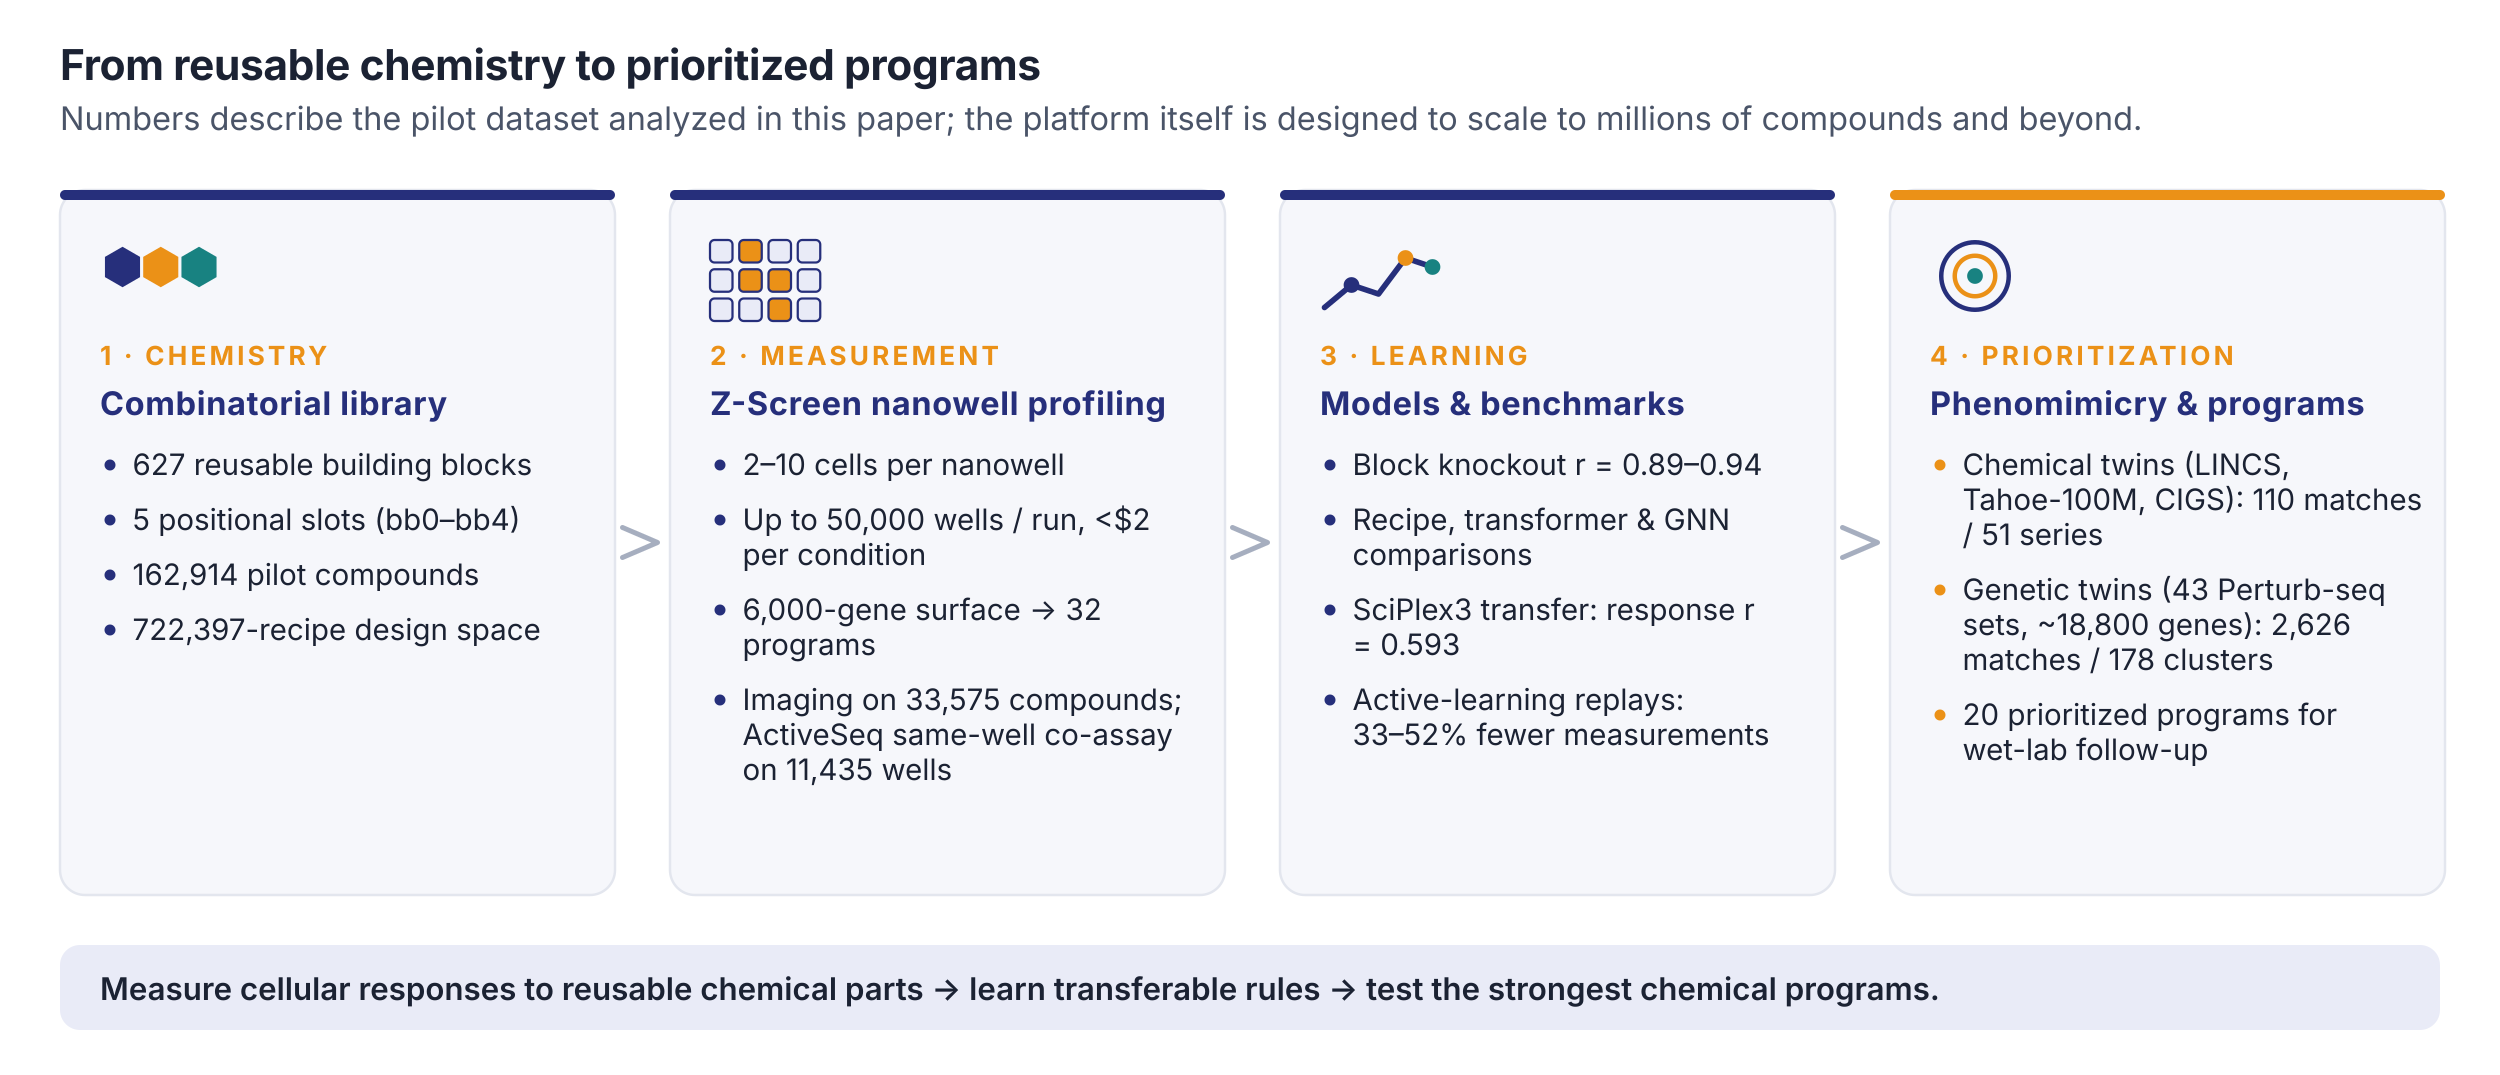
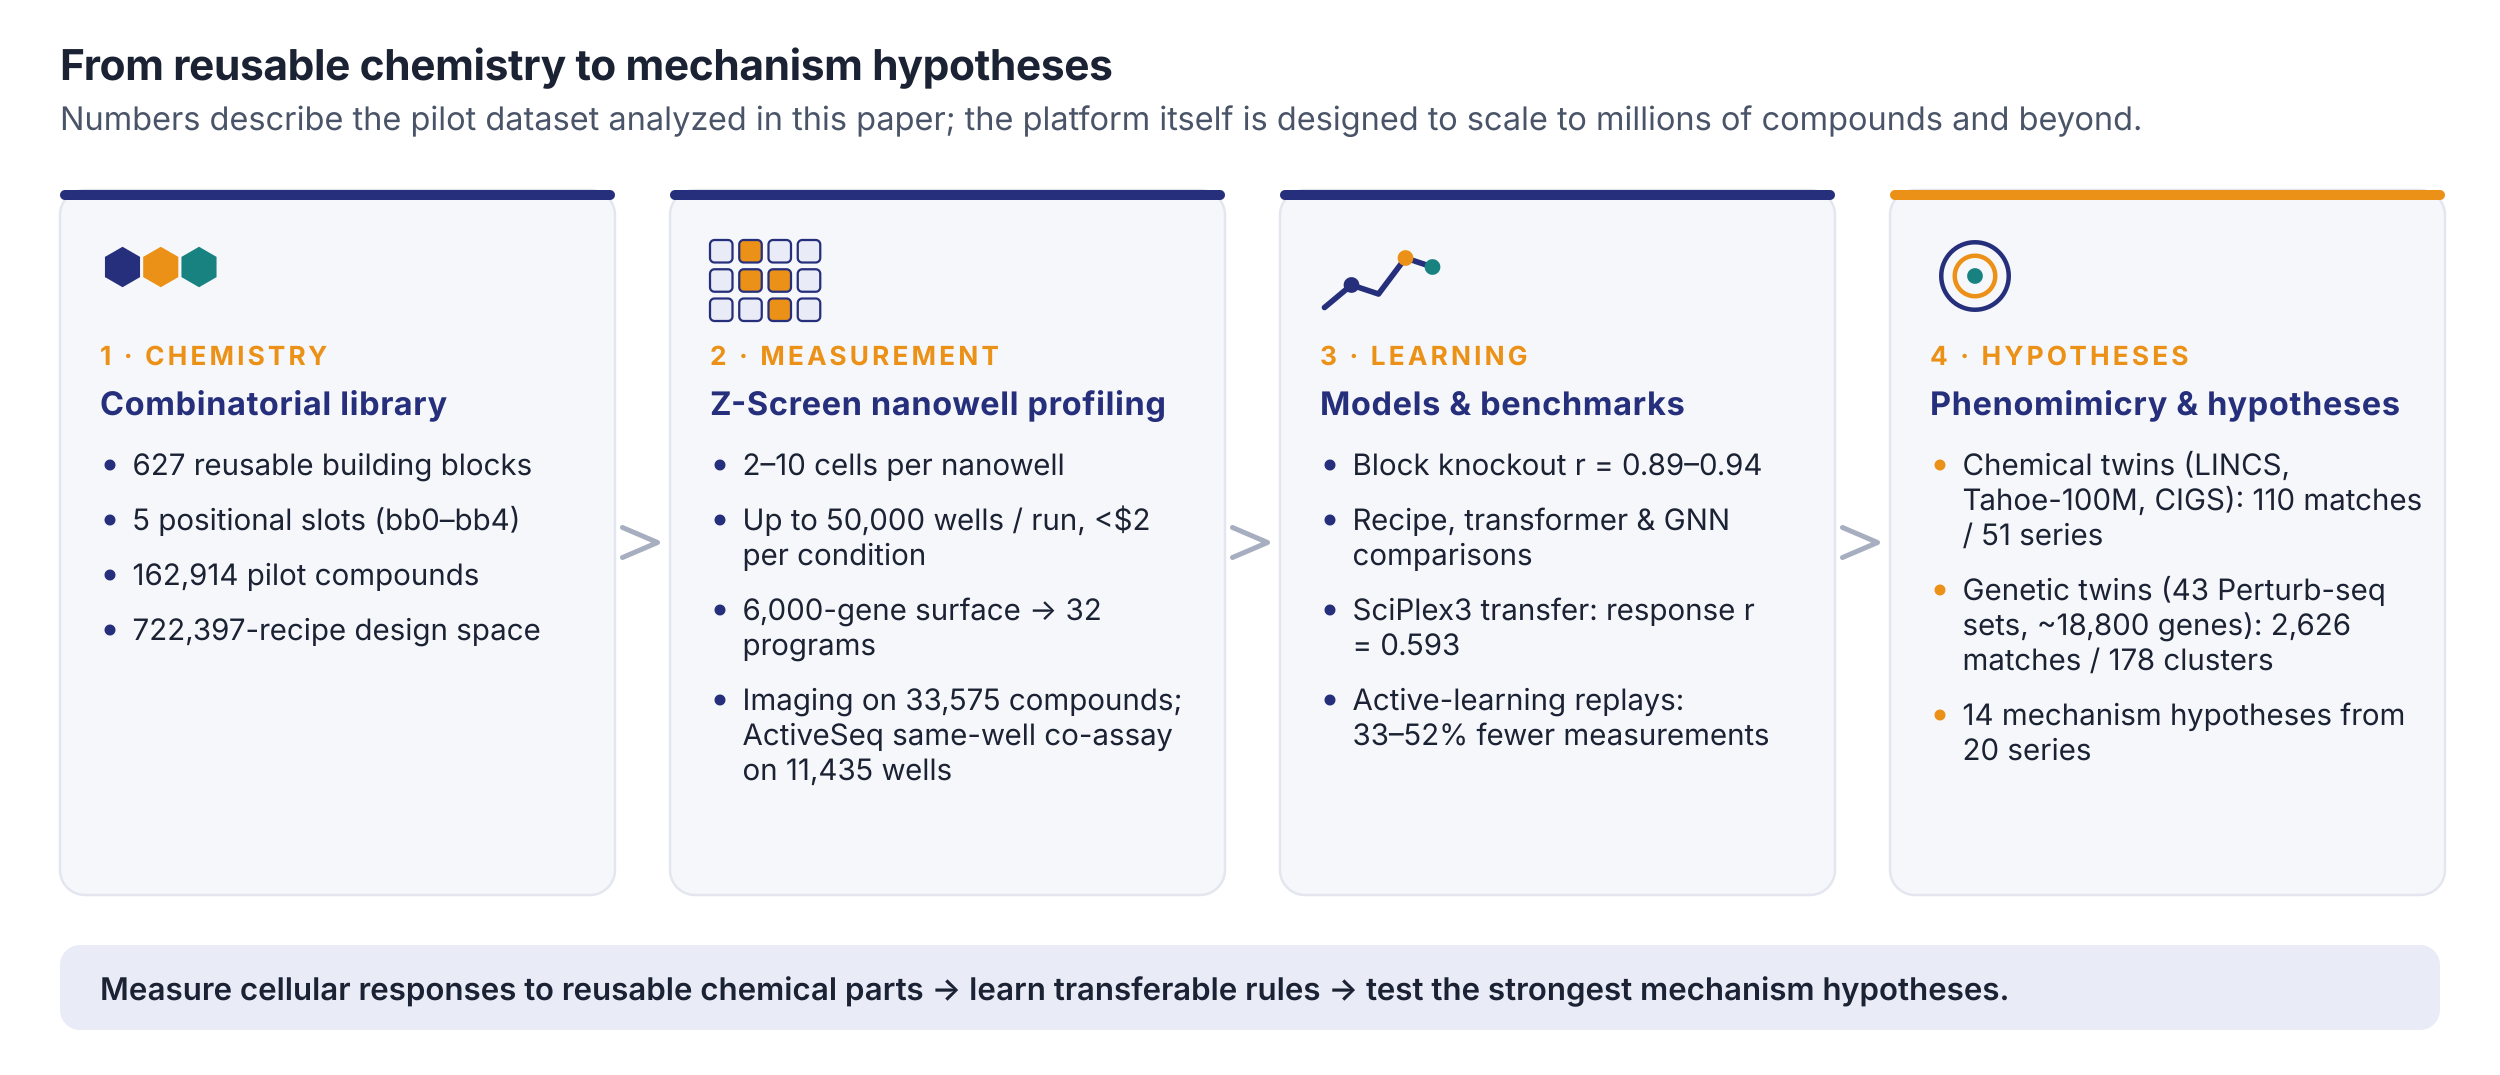
- <svg xmlns="http://www.w3.org/2000/svg" viewBox="0 0 1000 430" width="1000" height="430" role="img" aria-label="Z-Screen discovery architecture: four stages from combinatorial chemistry to prioritized programs" font-family="Inter, &quot;Segoe UI&quot;, system-ui, -apple-system, Roboto, Helvetica, Arial, sans-serif">
+ <svg xmlns="http://www.w3.org/2000/svg" viewBox="0 0 1000 430" width="1000" height="430" role="img" aria-label="Z-Screen discovery architecture: four stages from combinatorial chemistry to mechanism hypotheses" font-family="Inter, &quot;Segoe UI&quot;, system-ui, -apple-system, Roboto, Helvetica, Arial, sans-serif">
  <style>
  text{fill:#1B2233}
  .t-title{font-size:17px;font-weight:700;fill:#1B2233;letter-spacing:-0.01em}
  .t-sub{font-size:13px;fill:#4A5468}
  .t-panel{font-size:13.5px;font-weight:700;fill:#262F7B}
  .t-lbl{font-size:12.5px;fill:#1B2233}
  .t-lbl2{font-size:11.5px;fill:#4A5468}
  .t-ax{font-size:11.5px;fill:#7A8499}
  .t-num{font-size:12px;font-weight:600;fill:#1B2233;font-variant-numeric:tabular-nums}
  .t-numw{font-size:12px;font-weight:600;fill:#fff;font-variant-numeric:tabular-nums}
  .t-big{font-size:26px;font-weight:800;fill:#262F7B;letter-spacing:-0.02em;font-variant-numeric:tabular-nums}
  .t-note{font-size:11.5px;fill:#7A8499}
  .t-card{font-size:13px;font-weight:700;fill:#262F7B;letter-spacing:0.02em}
  .t-line{font-size:11.8px;fill:#1B2233}
  .t-kick{font-size:10.5px;font-weight:700;fill:#EB9117;letter-spacing:0.12em}
  .grid{stroke:#E3E6EE;stroke-width:1}
  .axis{stroke:#D6DAE4;stroke-width:1}
</style>
  <rect width="1000" height="430" fill="#FFFFFF" />
-   <text x="24" y="32" class="t-title">From reusable chemistry to prioritized programs</text>
+   <text x="24" y="32" class="t-title">From reusable chemistry to mechanism hypotheses</text>
  <text x="24" y="52" class="t-sub">Numbers describe the pilot dataset analyzed in this paper; the platform itself is designed to scale to millions of compounds and beyond.</text>
  <rect x="24" y="76" width="222" height="282" rx="10" ry="10" fill="#F6F7FB" stroke="#E3E6EE" />
  <rect x="24" y="76" width="222" height="4" fill="#262F7B" rx="2" />
  <g transform="translate(40,96) scale(0.9)">
    <polygon points="17.8,16.5 10.0,21.0 2.2,16.5 2.2,7.5 10.0,3.0 17.8,7.5" fill="#262F7B" />
    <polygon points="34.8,16.5 27.0,21.0 19.2,16.5 19.2,7.5 27.0,3.0 34.8,7.5" fill="#EB9117" />
    <polygon points="51.8,16.5 44.0,21.0 36.2,16.5 36.2,7.5 44.0,3.0 51.8,7.5" fill="#188281" />
  </g>
  <text x="40" y="146" class="t-kick">1 · CHEMISTRY</text>
  <text x="40" y="166" class="t-card">Combinatorial library</text>
  <circle cx="44" cy="186" r="2.2" fill="#262F7B" />
  <text x="53" y="190" class="t-line">
    <tspan x="53" dy="0">627 reusable building blocks</tspan>
  </text>
  <circle cx="44" cy="208" r="2.2" fill="#262F7B" />
  <text x="53" y="212" class="t-line">
    <tspan x="53" dy="0">5 positional slots (bb0–bb4)</tspan>
  </text>
  <circle cx="44" cy="230" r="2.2" fill="#262F7B" />
  <text x="53" y="234" class="t-line">
    <tspan x="53" dy="0">162,914 pilot compounds</tspan>
  </text>
  <circle cx="44" cy="252" r="2.2" fill="#262F7B" />
  <text x="53" y="256" class="t-line">
    <tspan x="53" dy="0">722,397-recipe design space</tspan>
  </text>
  <path d="M249 211 L263 217 L249 223" fill="none" stroke="#A6AEBF" stroke-width="2" stroke-linecap="round" stroke-linejoin="round" />
  <rect x="268" y="76" width="222" height="282" rx="10" ry="10" fill="#F6F7FB" stroke="#E3E6EE" />
  <rect x="268" y="76" width="222" height="4" fill="#262F7B" rx="2" />
  <g transform="translate(284,96) scale(0.9)">
    <rect x="0" y="0" width="10" height="10" rx="2" ry="2" fill="#E9EBF7" stroke="#262F7B" stroke-width="1" />
    <rect x="13" y="0" width="10" height="10" rx="2" ry="2" fill="#EB9117" stroke="#262F7B" stroke-width="1" />
    <rect x="26" y="0" width="10" height="10" rx="2" ry="2" fill="#E9EBF7" stroke="#262F7B" stroke-width="1" />
    <rect x="39" y="0" width="10" height="10" rx="2" ry="2" fill="#E9EBF7" stroke="#262F7B" stroke-width="1" />
    <rect x="0" y="13" width="10" height="10" rx="2" ry="2" fill="#E9EBF7" stroke="#262F7B" stroke-width="1" />
    <rect x="13" y="13" width="10" height="10" rx="2" ry="2" fill="#EB9117" stroke="#262F7B" stroke-width="1" />
    <rect x="26" y="13" width="10" height="10" rx="2" ry="2" fill="#EB9117" stroke="#262F7B" stroke-width="1" />
    <rect x="39" y="13" width="10" height="10" rx="2" ry="2" fill="#E9EBF7" stroke="#262F7B" stroke-width="1" />
    <rect x="0" y="26" width="10" height="10" rx="2" ry="2" fill="#E9EBF7" stroke="#262F7B" stroke-width="1" />
    <rect x="13" y="26" width="10" height="10" rx="2" ry="2" fill="#E9EBF7" stroke="#262F7B" stroke-width="1" />
    <rect x="26" y="26" width="10" height="10" rx="2" ry="2" fill="#EB9117" stroke="#262F7B" stroke-width="1" />
    <rect x="39" y="26" width="10" height="10" rx="2" ry="2" fill="#E9EBF7" stroke="#262F7B" stroke-width="1" />
  </g>
  <text x="284" y="146" class="t-kick">2 · MEASUREMENT</text>
  <text x="284" y="166" class="t-card">Z-Screen nanowell profiling</text>
  <circle cx="288" cy="186" r="2.2" fill="#262F7B" />
  <text x="297" y="190" class="t-line">
    <tspan x="297" dy="0">2–10 cells per nanowell</tspan>
  </text>
  <circle cx="288" cy="208" r="2.2" fill="#262F7B" />
  <text x="297" y="212" class="t-line">
    <tspan x="297" dy="0">Up to 50,000 wells / run, &lt;$2</tspan>
    <tspan x="297" dy="14">per condition</tspan>
  </text>
  <circle cx="288" cy="244" r="2.2" fill="#262F7B" />
  <text x="297" y="248" class="t-line">
    <tspan x="297" dy="0">6,000-gene surface → 32</tspan>
    <tspan x="297" dy="14">programs</tspan>
  </text>
  <circle cx="288" cy="280" r="2.2" fill="#262F7B" />
  <text x="297" y="284" class="t-line">
    <tspan x="297" dy="0">Imaging on 33,575 compounds;</tspan>
    <tspan x="297" dy="14">ActiveSeq same-well co-assay</tspan>
    <tspan x="297" dy="14">on 11,435 wells</tspan>
  </text>
  <path d="M493 211 L507 217 L493 223" fill="none" stroke="#A6AEBF" stroke-width="2" stroke-linecap="round" stroke-linejoin="round" />
  <rect x="512" y="76" width="222" height="282" rx="10" ry="10" fill="#F6F7FB" stroke="#E3E6EE" />
  <rect x="512" y="76" width="222" height="4" fill="#262F7B" rx="2" />
  <g transform="translate(528,96) scale(0.9)">
    <polyline points="2,30 14,20 26,24 38,8 50,12" fill="none" stroke="#262F7B" stroke-width="2.5" stroke-linejoin="round" stroke-linecap="round" />
    <circle cx="38" cy="8" r="3.5" fill="#EB9117" />
    <circle cx="14" cy="20" r="3.5" fill="#262F7B" />
    <circle cx="50" cy="12" r="3.5" fill="#188281" />
  </g>
  <text x="528" y="146" class="t-kick">3 · LEARNING</text>
  <text x="528" y="166" class="t-card">Models &amp; benchmarks</text>
  <circle cx="532" cy="186" r="2.2" fill="#262F7B" />
  <text x="541" y="190" class="t-line">
    <tspan x="541" dy="0">Block knockout r = 0.89–0.94</tspan>
  </text>
  <circle cx="532" cy="208" r="2.2" fill="#262F7B" />
  <text x="541" y="212" class="t-line">
    <tspan x="541" dy="0">Recipe, transformer &amp; GNN</tspan>
    <tspan x="541" dy="14">comparisons</tspan>
  </text>
  <circle cx="532" cy="244" r="2.2" fill="#262F7B" />
  <text x="541" y="248" class="t-line">
    <tspan x="541" dy="0">SciPlex3 transfer: response r</tspan>
    <tspan x="541" dy="14">= 0.593</tspan>
  </text>
  <circle cx="532" cy="280" r="2.2" fill="#262F7B" />
  <text x="541" y="284" class="t-line">
    <tspan x="541" dy="0">Active-learning replays:</tspan>
    <tspan x="541" dy="14">33–52% fewer measurements</tspan>
  </text>
  <path d="M737 211 L751 217 L737 223" fill="none" stroke="#A6AEBF" stroke-width="2" stroke-linecap="round" stroke-linejoin="round" />
  <rect x="756" y="76" width="222" height="282" rx="10" ry="10" fill="#F6F7FB" stroke="#E3E6EE" />
  <rect x="756" y="76" width="222" height="4" fill="#EB9117" rx="2" />
  <g transform="translate(772,96) scale(0.9)">
    <circle cx="20" cy="16" r="15" fill="none" stroke="#262F7B" stroke-width="2" />
    <circle cx="20" cy="16" r="9" fill="none" stroke="#EB9117" stroke-width="2" />
    <circle cx="20" cy="16" r="3.5" fill="#188281" />
  </g>
-   <text x="772" y="146" class="t-kick">4 · PRIORITIZATION</text>
-   <text x="772" y="166" class="t-card">Phenomimicry &amp; programs</text>
+   <text x="772" y="146" class="t-kick">4 · HYPOTHESES</text>
+   <text x="772" y="166" class="t-card">Phenomimicry &amp; hypotheses</text>
  <circle cx="776" cy="186" r="2.2" fill="#EB9117" />
  <text x="785" y="190" class="t-line">
    <tspan x="785" dy="0">Chemical twins (LINCS,</tspan>
    <tspan x="785" dy="14">Tahoe-100M, CIGS): 110 matches</tspan>
    <tspan x="785" dy="14">/ 51 series</tspan>
  </text>
  <circle cx="776" cy="236" r="2.2" fill="#EB9117" />
  <text x="785" y="240" class="t-line">
    <tspan x="785" dy="0">Genetic twins (43 Perturb-seq</tspan>
    <tspan x="785" dy="14">sets, ~18,800 genes): 2,626</tspan>
    <tspan x="785" dy="14">matches / 178 clusters</tspan>
  </text>
  <circle cx="776" cy="286" r="2.2" fill="#EB9117" />
  <text x="785" y="290" class="t-line">
-     <tspan x="785" dy="0">20 prioritized programs for</tspan>
-     <tspan x="785" dy="14">wet-lab follow-up</tspan>
+     <tspan x="785" dy="0">14 mechanism hypotheses from</tspan>
+     <tspan x="785" dy="14">20 series</tspan>
  </text>
  <rect x="24" y="378" width="952" height="34" rx="8" ry="8" fill="#E9EBF7" />
-   <text x="40" y="400" class="t-lbl" fill="#262F7B" font-weight="600">Measure cellular responses to reusable chemical parts → learn transferable rules → test the strongest chemical programs.</text>
+   <text x="40" y="400" class="t-lbl" fill="#262F7B" font-weight="600">Measure cellular responses to reusable chemical parts → learn transferable rules → test the strongest mechanism hypotheses.</text>
</svg>
